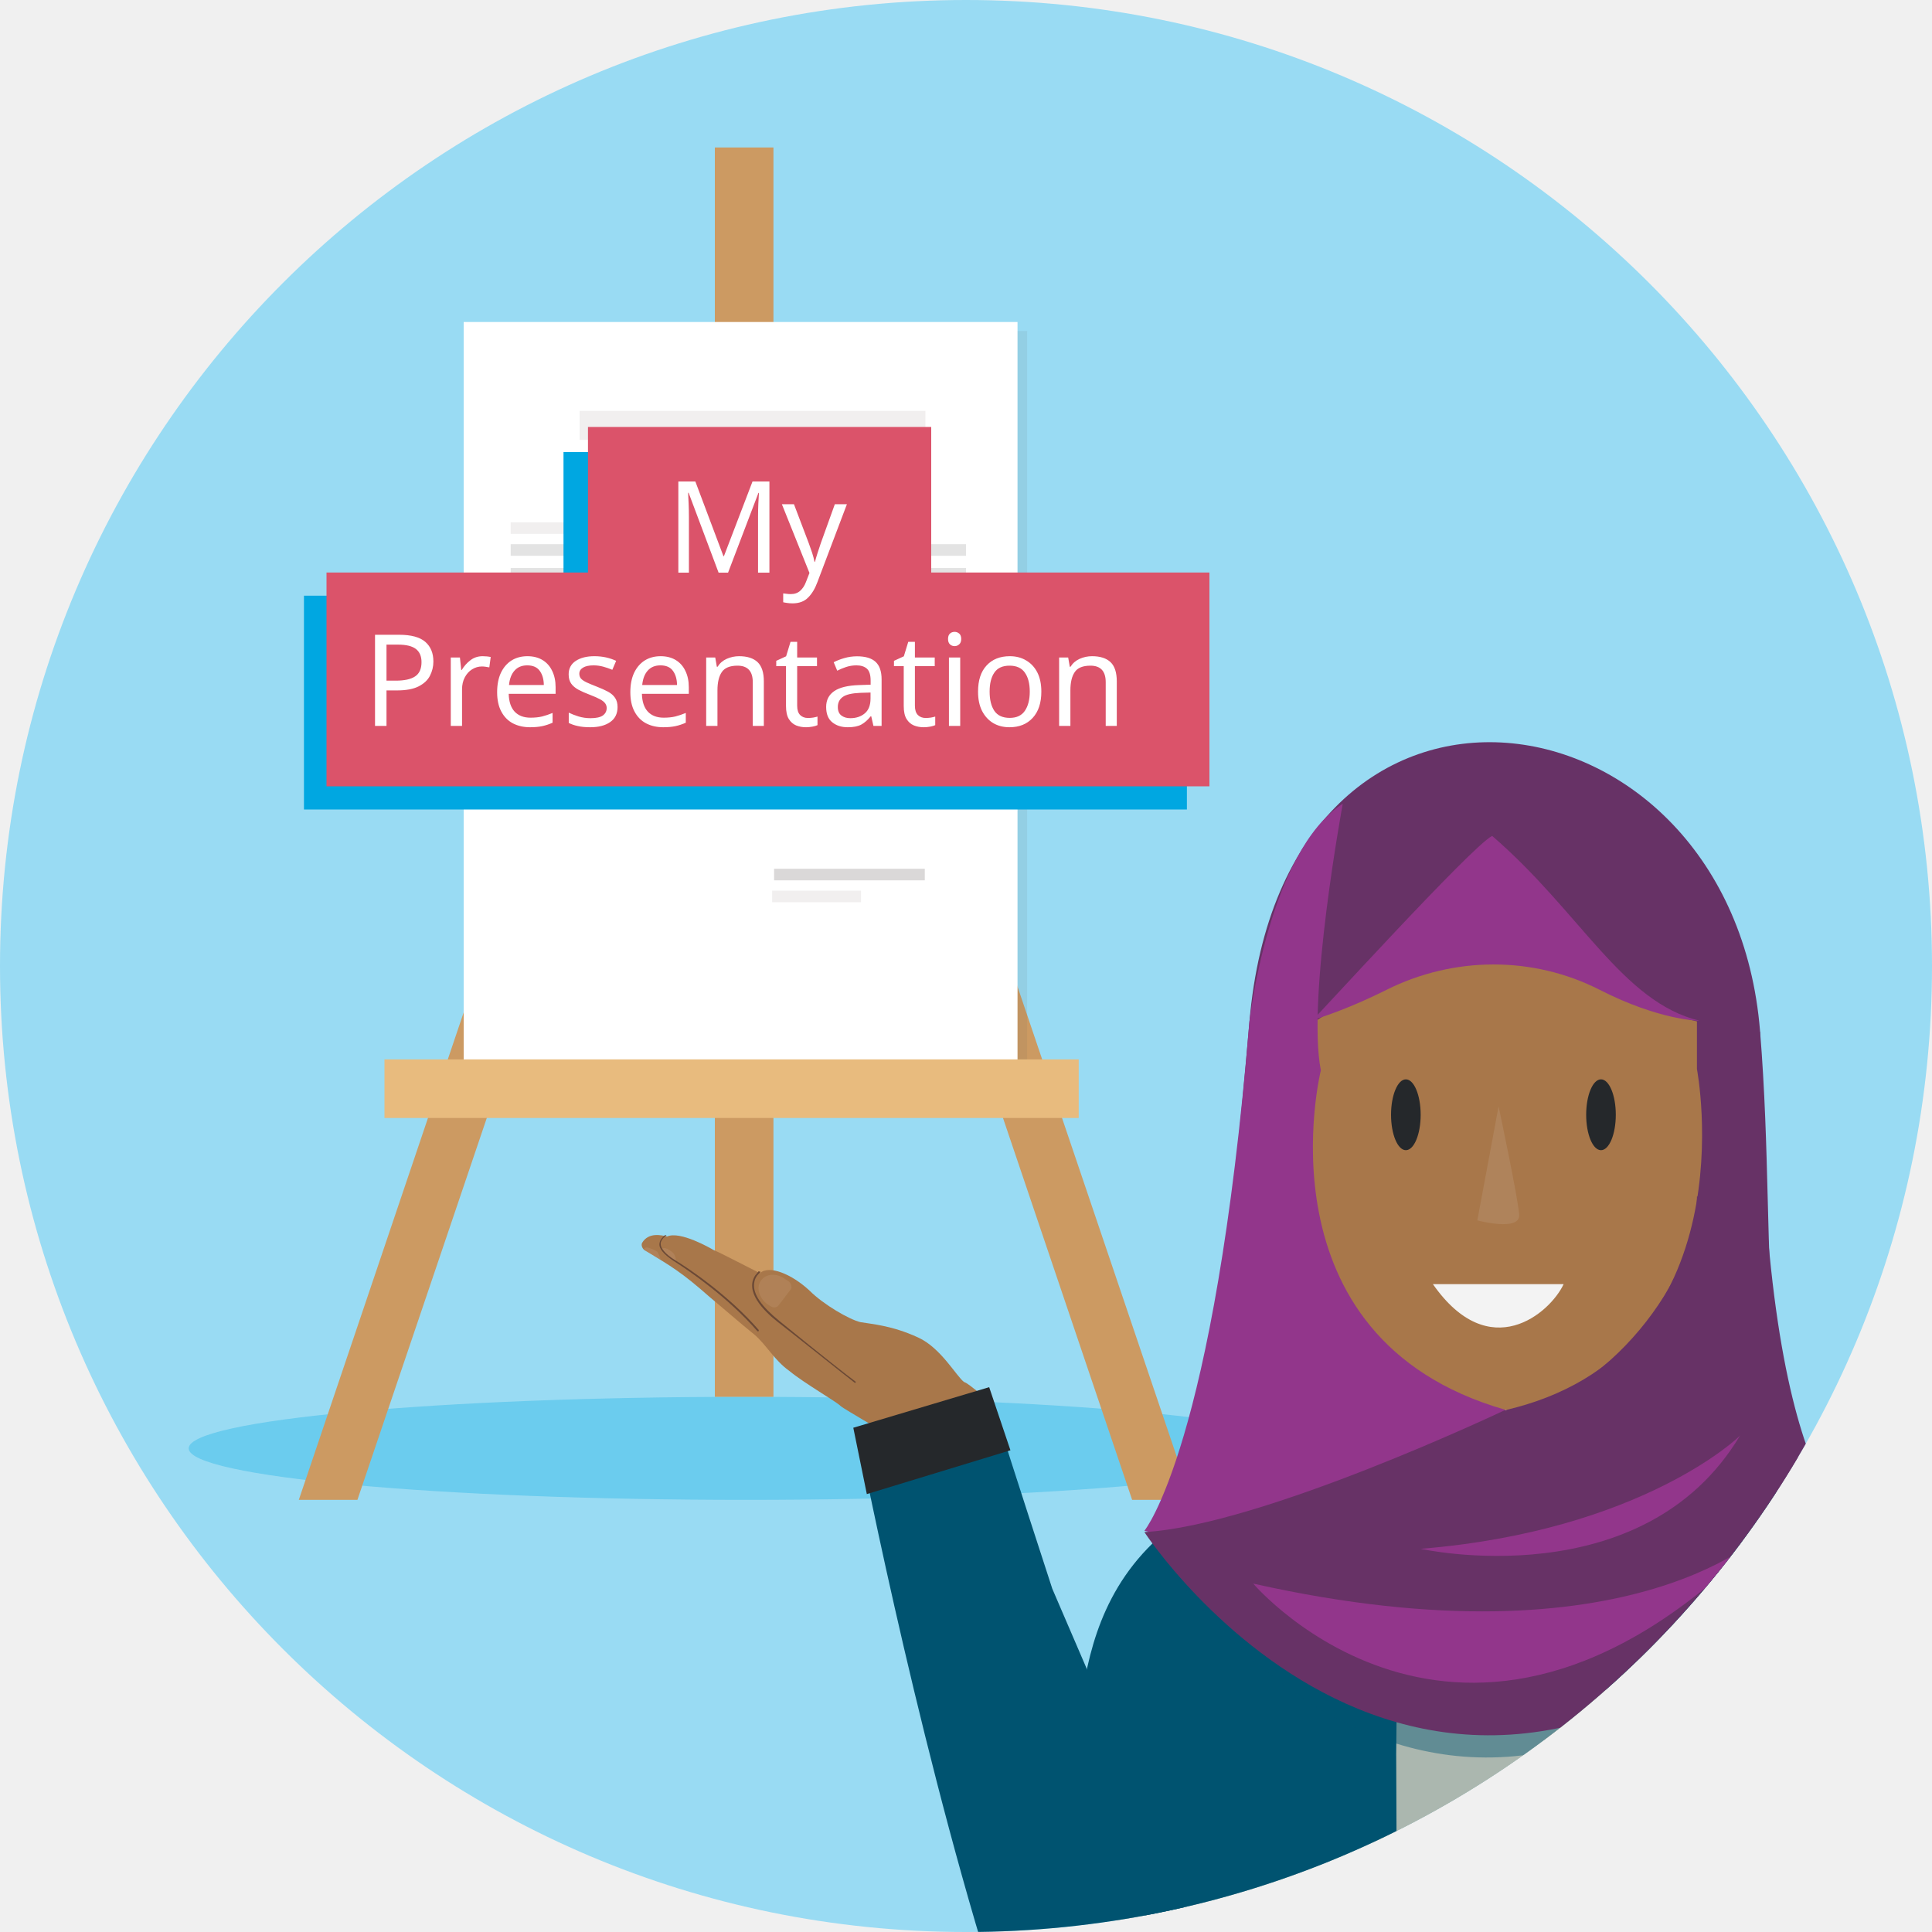
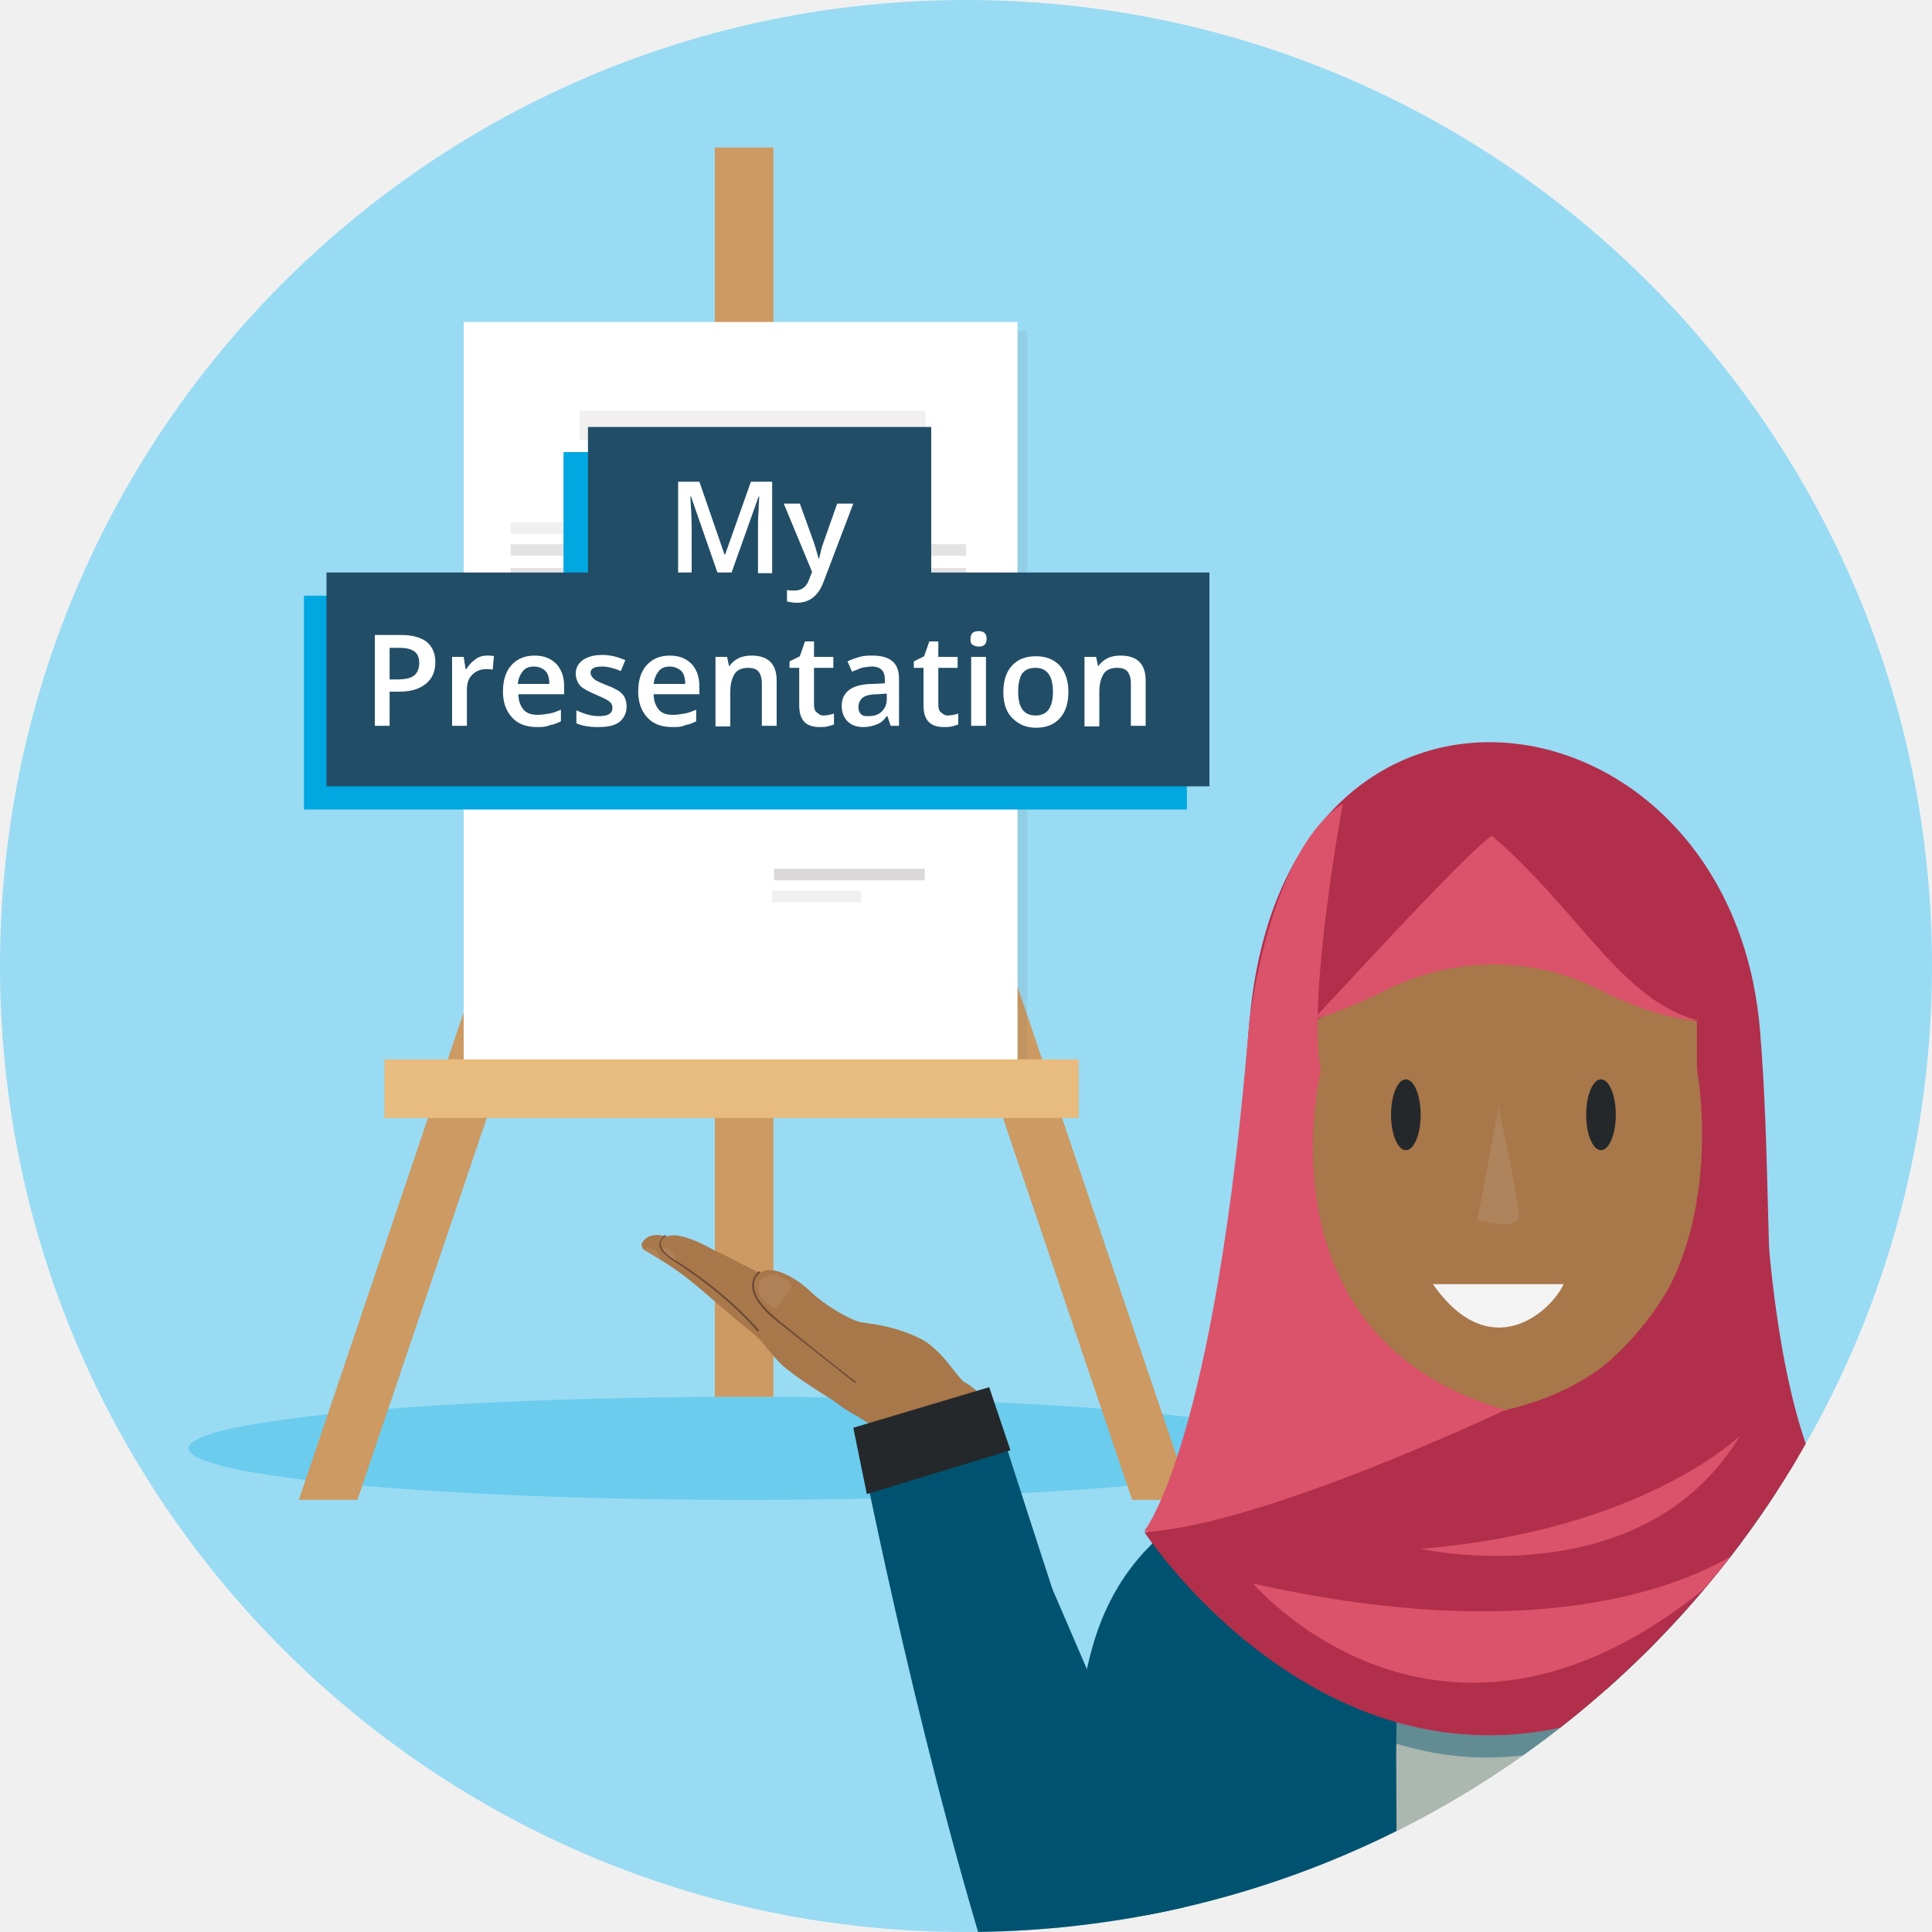
<svg xmlns="http://www.w3.org/2000/svg" xmlns:xlink="http://www.w3.org/1999/xlink" version="1.1" id="_x34__x5F_2_x5F_120_x5F_1" x="0px" y="0px" viewBox="0 0 300 300" style="enable-background:new 0 0 300 300;" xml:space="preserve">
  <style type="text/css">
	.st0{fill:#99DBF3;}
	.st1{opacity:0.3;fill:#00A7E1;enable-background:new    ;}
	.st2{fill:#CC9A62;}
	.st3{opacity:0.1;fill:#5E5E5D;enable-background:new    ;}
	.st4{fill:#FFFFFF;}
	.st5{fill:#F1EFEF;}
	.st6{fill:#E3E3E3;}
	.st7{fill:#DAD8D8;}
- 	.st8{clip-path:url(#circle_00000088823949115021548320000014903086445188460979_);}
- 	.st9{fill:#673266;}
+ 	.st8{clip-path:url(#SVGID_00000025427083158266591820000003251997777019462326_);}
+ 	.st9{fill:#B22F4B;}
	.st10{fill:#D19D69;}
	.st11{fill:#D8B2A3;}
	.st12{fill:#A8774A;}
	.st13{fill:#25282B;}
	.st14{fill:#AF835B;}
	.st15{fill:#F3F3F3;}
- 	.st16{clip-path:url(#SVGID_00000170962540224701086370000005967212757656137403_);fill:#ABB7AF;}
- 	.st17{fill:#005370;}
- 	.st18{opacity:0.43;fill:#005370;}
- 	.st19{fill:#92368B;}
- 	.st20{opacity:0.1;fill:#F9E4DE;enable-background:new    ;}
- 	.st21{opacity:0.1;fill:#F6E1C8;enable-background:new    ;}
- 	.st22{fill:#6B4936;}
- 	.st23{fill:#E8BB7E;}
- 	.st24{fill:#00A7E1;}
- 	.st25{fill:#DB536A;}
- 	.st26{font-family:'OpenSans-Semibold';}
- 	.st27{font-size:19.829px;}
+ 	.st16{fill:#ABB7AF;}
+ 	.st17{clip-path:url(#SVGID_00000008113942898016931120000015119958466382901922_);fill:#ABB7AF;}
+ 	.st18{fill:#005370;}
+ 	.st19{opacity:0.43;fill:#005370;enable-background:new    ;}
+ 	.st20{fill:#DB536A;}
+ 	.st21{opacity:0.1;fill:#F9E4DE;enable-background:new    ;}
+ 	.st22{opacity:0.1;fill:#F6E1C8;enable-background:new    ;}
+ 	.st23{fill:#6B4936;}
+ 	.st24{fill:#E8BB7E;}
+ 	.st25{fill:#00A7E1;}
+ 	.st26{fill:#214D67;}
+ 	.st27{enable-background:new    ;}
</style>
  <g id="lts_x5F_u2_x5F_s4_x5F_p2_x5F_accordion1">
    <ellipse id="circle" class="st0" cx="150" cy="150" rx="150" ry="150" />
    <g id="woman_x5F_presentation">
      <g id="board_x5F_bottom">
        <ellipse class="st1" cx="115.8" cy="224.9" rx="86.5" ry="8" />
        <g>
          <rect x="111" y="22.9" class="st2" width="9.1" height="194" />
          <polygon class="st2" points="55.5,232.9 46.4,232.9 106.6,54.9 115.8,54.9     " />
          <polygon class="st2" points="175.8,232.9 185,232.9 124.7,54.9 115.6,54.9     " />
        </g>
        <g>
          <rect x="73.5" y="51.4" class="st3" width="86" height="114.6" />
          <rect x="72" y="50" class="st4" width="86" height="114.6" />
          <rect x="90" y="63.8" class="st5" width="53.7" height="4.5" />
          <rect x="79.3" y="81.1" class="st5" width="48.4" height="1.8" />
          <rect x="79.3" y="84.5" class="st6" width="70.7" height="1.8" />
          <rect x="79.3" y="88.2" class="st6" width="70.7" height="1.8" />
          <rect x="79.3" y="98.3" class="st6" width="70.7" height="1.8" />
          <rect x="79.3" y="101.9" class="st6" width="70.7" height="1.8" />
          <rect x="79.3" y="105.5" class="st7" width="70.7" height="1.8" />
          <rect x="79.3" y="109.2" class="st6" width="70.7" height="1.8" />
          <rect x="120.2" y="134.9" class="st7" width="23.4" height="1.8" />
          <rect x="119.9" y="138.3" class="st5" width="13.8" height="1.8" />
        </g>
      </g>
      <g>
-         <defs>
-           <ellipse id="circle_00000098918666356865347730000001080782391444133547_" cx="150" cy="150" rx="150" ry="150" />
-         </defs>
-         <clipPath id="circle_00000147913602486397289400000005018108073252242322_">
-           <use xlink:href="#circle_00000098918666356865347730000001080782391444133547_" style="overflow:visible;" />
-         </clipPath>
-         <g style="clip-path:url(#circle_00000147913602486397289400000005018108073252242322_);">
+         <g>
          <g>
-             <path class="st9" d="M180.2,238.5c0,0,7.5-4.6,13.8-79.7c5.3-63.2,74.9-53.1,79.3,1.3c3,36.7-2.3,66,15.9,80.5       C289.2,240.5,192.7,260.7,180.2,238.5z" />
-             <g>
-               <path class="st10" d="M256.6,228.4l-10.1-0.8c0,0,0-6.5,0-11.4l0-5.3c0,0-26.1,0-26.1,0l0,5.3c0,4.9,0,11.4,0,11.4l-10.1,0.8        l-6.9,41.8c0,0,60,0,60,0C263.5,270.1,256.6,228.4,256.6,228.4z" />
-               <polygon class="st11" points="220.4,212.3 220.4,218.4 233.5,223 246.5,220 246.5,212.3       " />
+             <defs>
+               <circle id="SVGID_00000135680962583425313330000016198429707804772024_" cx="150" cy="150" r="150" />
+             </defs>
+             <clipPath id="SVGID_00000178902722651397757030000001024258187150545075_">
+               <use xlink:href="#SVGID_00000135680962583425313330000016198429707804772024_" style="overflow:visible;" />
+             </clipPath>
+             <g style="clip-path:url(#SVGID_00000178902722651397757030000001024258187150545075_);">
+               <g>
+                 <path class="st9" d="M180.2,238.5c0,0,7.5-4.6,13.8-79.7c5.3-63.2,74.9-53.1,79.3,1.3c3,36.7-2.3,66,15.9,80.5         C289.2,240.5,192.7,260.7,180.2,238.5z" />
+                 <g>
+                   <path class="st10" d="M256.6,228.4l-10.1-0.8c0,0,0-6.5,0-11.4v-5.3h-26.1v5.3c0,4.9,0,11.4,0,11.4l-10.1,0.8l-6.9,41.8h60          C263.5,270.1,256.6,228.4,256.6,228.4z" />
+                   <polygon class="st11" points="220.4,212.3 220.4,218.4 233.5,223 246.5,220 246.5,212.3         " />
+                 </g>
+                 <g>
+                   <path class="st12" d="M263.5,166v-13.6c-7.2-14.8-16.7-17.9-29.9-17.9s-20.6,3.2-29.9,17.9V166c-3.7,0-6.6,2.9-6.6,6.5v6.8          c0,3.6,3,6.5,6.6,6.5c0,14.4,16.7,33.1,29.9,33.1s29.9-18.7,29.9-33.1c3.7,0,6.6-2.9,6.6-6.5v-6.8          C270.2,168.9,267.2,166,263.5,166z" />
+                 </g>
+                 <path class="st12" d="M232.6,132.5c12,12.6,16,17.8,30.9,26.1c0,0-3-0.4-12.6-2.9c-15-3.9-21.5-4.4-38.2,0.3         c-4.6,1.3-9,4.2-13.7,5.6C199,161.5,213,153.1,232.6,132.5z" />
+                 <g>
+                   <ellipse class="st13" cx="218.3" cy="173.1" rx="2.3" ry="5.5" />
+                   <ellipse class="st13" cx="248.6" cy="173.1" rx="2.3" ry="5.5" />
+                   <path class="st14" d="M232.7,171.8l-3.3,17.7c0,0,6.7,1.8,6.5-0.9S232.7,171.8,232.7,171.8z" />
+                   <path class="st15" d="M222.5,199.4h20.3C240.7,203.9,231.3,212,222.5,199.4z" />
+                 </g>
+                 <g>
+                   <g>
+                     <path id="SVGID_1_" class="st16" d="M294.2,300.1h-121c0.4-8.8,0.8-37.1,1.2-39.8l0.1-0.4c1.4-8.3,3.1-18.6,14-25.7           c6.2-4,14-5.4,21.3-5.9c0.6,0,1.3-0.1,1.9-0.1c-0.3,3.7,14.9,25.4,21.3,25.4c7.5,0,22.8-21.8,22.5-25.4           c0.6,0,1.2,0.1,1.9,0.1c7.4,0.5,15.4,1.9,21.6,5.9c10.9,7,12.6,17.4,14,25.7l0.1,0.4C293.4,263,293.8,291.3,294.2,300.1z" />
+                   </g>
+                   <g>
+                     <g>
+                       <defs>
+                         <path id="SVGID_00000169531185687982323670000012658125940120912306_" d="M294.2,300.1h-121c0.4-8.8,0.8-37.1,1.2-39.8             l0.1-0.4c1.4-8.3,3.1-18.6,14-25.7c6.2-4,14-5.4,21.3-5.9c0.6,0,1.3-0.1,1.9-0.1c-0.3,3.7,14.9,25.4,21.3,25.4             c7.5,0,22.8-21.8,22.5-25.4c0.6,0,1.2,0.1,1.9,0.1c7.4,0.5,15.4,1.9,21.6,5.9c10.9,7,12.6,17.4,14,25.7l0.1,0.4             C293.4,263,293.8,291.3,294.2,300.1z" />
+                       </defs>
+                       <clipPath id="SVGID_00000071557351406912598040000004267578216816952749_">
+                         <use xlink:href="#SVGID_00000169531185687982323670000012658125940120912306_" style="overflow:visible;" />
+                       </clipPath>
+                       <path style="clip-path:url(#SVGID_00000071557351406912598040000004267578216816952749_);fill:#ABB7AF;" d="M294,300.1            l-121-21c0.4-8.8,0.8-16.1,1.2-18.8l0.1-0.4c1.4-8.3,3.1-18.6,14-25.7c6.2-4,14-5.4,21.3-5.9c0.6,0,1.3-0.1,1.9-0.1            c-0.3,3.7,14.9,25.4,21.3,25.4c7.5,0,22.8-21.8,22.5-25.4c0.6,0,1.2,0.1,1.9,0.1c7.4,0.5,15.4,1.9,21.6,5.9            c10.9,7,12.6,17.4,14,25.7l0.1,0.4C293.2,263,293.6,291.3,294,300.1z" />
+                     </g>
+                   </g>
+                 </g>
+                 <g>
+                   <path class="st18" d="M300.1,301.4c-0.2-8.7-0.5-36.6-0.9-39.2c-1.5-9-4.8-19.6-16.5-27.1c-10.1-6.5-22.3-7.8-32.6-7.9l0,0          H250l-0.8,45.1v29.1H300.1z" />
+                   <path class="st18" d="M217.3,227.2L217.3,227.2L217.3,227.2L217.3,227.2c-10.3,0.1-22.5,1.3-32.6,7.9          c-11.7,7.6-15,18.2-16.5,27.1c-0.4,2.6-0.7,26.5-0.9,35.2h49.6l-0.1-25.1L217.3,227.2L217.3,227.2z" />
+                 </g>
+                 <path class="st19" d="M179,239.6c0,0,44.6,75.2,108.7-0.4L179,239.6z" />
+                 <path class="st9" d="M232.6,131.1c0,0,10.2,23.1,30.9,27.5l5.9-1.9l-19.2-26.8L232.6,131.1z" />
+                 <path class="st9" d="M197.1,162.8c0,0,32.7-17.6,34.6-32.9l-27.9,11.6L197.1,162.8z" />
+                 <path class="st20" d="M231.7,129.8c13.7,11.8,20.2,25.8,32.2,28.7c0,0-6.1,0-15.5-4.8c-10.4-5.3-22.7-5.2-33.1,0         c-3.6,1.8-7.6,3.5-11.5,4.7C203.8,158.6,228.5,131.4,231.7,129.8z" />
+                 <path class="st20" d="M205.1,166.2c0,0-10.3,41.5,28.6,52.7l6.5,14.9c0,0-8.7,18.4-62.5,3.9c0,0,10.9-13.2,16.3-79         c0,0,3-26.5,14.5-33.9C208.5,124.9,202.9,155,205.1,166.2z" />
+                 <path class="st9" d="M263.5,166c0,0,8.5,44.2-29.9,53c0,0-37.7,17.9-55.9,18.9c0,0,46.4,71.2,111.5-0.3         c0,0-15.9-3.8-15.9-77.4L263.5,166z" />
+                 <path class="st20" d="M194.6,245.9c0,0,33.7,39.7,80-8.4C274.6,237.5,253.9,259.2,194.6,245.9z" />
+                 <path class="st20" d="M220.6,240.5c0,0,34.5,7.7,49.6-17.6C270.2,223,255,237.7,220.6,240.5z" />
+               </g>
+               <g>
+                 <path class="st18" d="M163.4,246.7c-11.4-35-9.8-30.9-10-31.1l-20.4,6.1c0,0,8.8,45.9,20.7,84.3c1.2,4,4.1,7.2,8,8.7l1,0.4         c4.9,2,10.6,1,14.5-2.6l0,0c1.9-1.8,3.3-4,4-6.5c6.3-23.5,2.9-11.2,2.9-11.2L163.4,246.7z" />
+                 <g>
+                   <path class="st12" d="M149.7,214.6c-1.2-0.9-3.6-5.3-7.1-6.9c-4.1-1.9-7.3-2.1-9-2.4c-1.7-0.4-5.7-2.7-7.9-4.9          c-2.8-2.6-6.3-4-7.7-2.7c-0.4-0.2-6.6-3.4-7.2-3.6c-0.5-0.3-5.2-3-7.2-2.1c-0.9-0.2-2.9-0.7-3.9,1c-0.2,0.4,0.1,1,0.5,1.2          c4,2.4,5.7,3.4,10,7.2c1.1,0.9,4.9,4.2,6.9,5.8c1.9,1.6,3.1,4,5.5,5.7c2.3,1.9,7.2,4.7,7.9,5.4c0.8,0.7,6.8,3.9,10.7,6.8          c0.9,0.6,1.9,1.4,3.2,2.2l7.9-10.8C151.1,215.5,150.1,214.7,149.7,214.6z" />
+                   <path class="st12" d="M151.4,215.8l-5,4.2c-2.4,1.9-5.7,2.4-8.4,1.1c-0.3-0.2-10.9-6.4-12.2-7.2c-1.9-1.1-4-2.4-5.4-3.4          c-0.1,0-0.2-0.1-0.3-0.2c0.7,0.8,1.4,1.7,2.4,2.4c2.3,1.9,7.2,4.7,7.9,5.4c0.8,0.7,6.8,3.9,10.7,6.8          c0.7,0.5,1.5,1.1,2.5,1.8C146.2,223.1,148.9,219.5,151.4,215.8C151.5,216,151.5,215.9,151.4,215.8z" />
+                   <path class="st21" d="M102.6,195.6c-1-0.5-2.2-1.1-2.6-1.7c0.1-0.1,0.3-0.2,0.4-0.2c0.4,0,1.5,0.5,1.7,0.7          C102.2,194.6,102.5,195.2,102.6,195.6z" />
+                   <path class="st21" d="M102.8,194.1L102.8,194.1c0.4,0.5,1,1.1,1.9,1.7c0.1,0.1,0.2,0.1,0.3,0.2l0,0c0-0.4-0.2-1.1-0.3-1.2          c-0.1-0.3-1.1-1-1.5-1c-0.1,0-0.3,0-0.4,0.1C102.8,193.9,102.8,193.9,102.8,194.1z" />
+                   <path class="st22" d="M120.9,202.7c-0.3,0.4-0.9,0.4-1.3,0.1l-0.6-0.4c-1.2-1-1.6-2.6-0.8-3.6l0,0c0.8-1.1,2.5-1.1,3.7-0.2          l0.6,0.4c0.4,0.3,0.5,0.9,0.3,1.2L120.9,202.7z" />
+                   <g>
+                     <g>
+                       <path class="st23" d="M103.2,191.8h0.3c0,0-0.5,0.4-0.7,0.7c-0.1,0.2-0.2,0.4-0.2,0.5c-0.1,0.8,0.7,1.7,2.1,2.6            c2.5,1.5,8.6,5.7,13.1,10.9c0.1,0.2-0.1,0.3-0.2,0.2c-4.5-5.2-10.6-9.4-13-10.9c-1.5-1-2.3-1.9-2.2-2.7            C102.5,192.2,103.3,191.9,103.2,191.8z" />
+                     </g>
+                   </g>
+                   <path class="st23" d="M132.8,214.5c-1.2-0.9-4.8-3.7-11.8-9.4c-2.7-2.2-4.1-4.1-3.9-5.8c0.1-0.9,0.5-1.3,1-1.8l-0.3-0.1          c-0.3,0.4-0.5,0.6-0.5,0.6c-1.7,2.5,1.2,5.5,3.5,7.3c0.7,0.5,11.6,9.2,11.9,9.4C132.8,214.8,133,214.6,132.8,214.5z" />
+                 </g>
+                 <polygon class="st13" points="134.6,232 156.9,225.2 153.6,215.4 132.5,221.7        " />
+               </g>
            </g>
-             <g>
-               <path class="st12" d="M263.5,166v-13.6c-7.2-14.8-16.7-17.9-29.9-17.9c-13.2,0-20.6,3.2-29.9,17.9V166c-3.7,0-6.6,2.9-6.6,6.5        v6.8c0,3.6,3,6.5,6.6,6.5c0,14.4,16.7,33.1,29.9,33.1c13.2,0,29.9-18.7,29.9-33.1c3.7,0,6.6-2.9,6.6-6.5v-6.8        C270.2,168.9,267.2,166,263.5,166z" />
-             </g>
-             <path class="st12" d="M232.6,132.5c12,12.6,16,17.8,30.9,26.1c0,0-3-0.4-12.6-2.9c-15-3.9-21.5-4.4-38.2,0.3       c-4.6,1.3-9,4.2-13.7,5.6C199,161.5,213,153.1,232.6,132.5z" />
-             <g>
-               <ellipse class="st13" cx="218.3" cy="173.1" rx="2.3" ry="5.5" />
-               <ellipse class="st13" cx="248.6" cy="173.1" rx="2.3" ry="5.5" />
-               <path class="st14" d="M232.7,171.8l-3.3,17.7c0,0,6.7,1.8,6.5-0.9S232.7,171.8,232.7,171.8z" />
-               <path class="st15" d="M222.5,199.4h20.3C240.7,203.9,231.3,212,222.5,199.4z" />
-             </g>
-             <g>
-               <defs>
-                 <path id="SVGID_1_" d="M294.2,300.1h-121c0.4-8.8,0.8-37.1,1.2-39.8l0.1-0.4c1.4-8.3,3.1-18.6,14-25.7c6.2-4,14-5.4,21.3-5.9         c0.6,0,1.3-0.1,1.9-0.1c-0.3,3.7,14.9,25.4,21.3,25.4c7.5,0,22.8-21.8,22.5-25.4c0.6,0,1.2,0.1,1.9,0.1         c7.4,0.5,15.4,1.9,21.6,5.9c10.9,7,12.6,17.4,14,25.7l0.1,0.4C293.4,263,293.8,291.3,294.2,300.1z" />
-               </defs>
-               <use xlink:href="#SVGID_1_" style="overflow:visible;fill:#ABB7AF;" />
-               <clipPath id="SVGID_00000007411086913688507050000009573844286032061603_">
-                 <use xlink:href="#SVGID_1_" style="overflow:visible;" />
-               </clipPath>
-               <path style="clip-path:url(#SVGID_00000007411086913688507050000009573844286032061603_);fill:#ABB7AF;" d="M294,300.1        l-121-21c0.4-8.8,0.8-16.1,1.2-18.8l0.1-0.4c1.4-8.3,3.1-18.6,14-25.7c6.2-4,14-5.4,21.3-5.9c0.6,0,1.3-0.1,1.9-0.1        c-0.3,3.7,14.9,25.4,21.3,25.4c7.5,0,22.8-21.8,22.5-25.4c0.6,0,1.2,0.1,1.9,0.1c7.4,0.5,15.4,1.9,21.6,5.9        c10.9,7,12.6,17.4,14,25.7l0.1,0.4C293.2,263,293.6,291.3,294,300.1z" />
-             </g>
-             <g>
-               <path class="st17" d="M300.1,301.4c-0.2-8.7-0.5-36.6-0.9-39.2c-1.5-9-4.8-19.6-16.5-27.1c-10.1-6.5-22.3-7.8-32.6-7.9l0,0        c0,0-0.1,0-0.1,0l-0.8,45.1v29.1H300.1z" />
-               <path class="st17" d="M217.3,227.2L217.3,227.2L217.3,227.2L217.3,227.2c-10.3,0.1-22.5,1.3-32.6,7.9        c-11.7,7.6-15,18.2-16.5,27.1c-0.4,2.6-0.7,26.5-0.9,35.2h49.6l-0.1-25.1L217.3,227.2L217.3,227.2z" />
-             </g>
-             <path class="st18" d="M179,239.6c0,0,44.6,75.2,108.7-0.4L179,239.6z" />
-             <path class="st9" d="M232.6,131.1c0,0,10.2,23.1,30.9,27.5l5.9-1.9l-19.2-26.8L232.6,131.1z" />
-             <path class="st9" d="M197.1,162.8c0,0,32.7-17.6,34.6-32.9l-27.9,11.6L197.1,162.8z" />
-             <path class="st19" d="M231.7,129.8c13.7,11.8,20.2,25.8,32.2,28.7c0,0-6.1,0-15.5-4.8c-10.4-5.3-22.7-5.2-33.1,0       c-3.6,1.8-7.6,3.5-11.5,4.7C203.8,158.6,228.5,131.4,231.7,129.8z" />
-             <path class="st19" d="M205.1,166.2c0,0-10.3,41.5,28.6,52.7l6.5,14.9c0,0-8.7,18.4-62.5,3.9c0,0,10.9-13.2,16.3-79       c0,0,3-26.5,14.5-33.9C208.5,124.9,202.9,155,205.1,166.2z" />
-             <path class="st9" d="M263.5,166c0,0,8.5,44.2-29.9,53c0,0-37.7,17.9-55.9,18.9c0,0,46.4,71.2,111.5-0.3c0,0-15.9-3.8-15.9-77.4       L263.5,166z" />
-             <path class="st19" d="M194.6,245.9c0,0,33.7,39.7,80-8.4C274.6,237.5,253.9,259.2,194.6,245.9z" />
-             <path class="st19" d="M220.6,240.5c0,0,34.5,7.7,49.6-17.6C270.2,223,255,237.7,220.6,240.5z" />
-           </g>
-           <g>
-             <path class="st17" d="M163.4,246.7c-11.4-35-9.8-30.9-10-31.1l-20.4,6.1c0,0,8.8,45.9,20.7,84.3c1.2,4,4.1,7.2,8,8.7l1,0.4       c4.9,2,10.6,1,14.5-2.6l0,0c1.9-1.8,3.3-4,4-6.5c6.3-23.5,2.9-11.2,2.9-11.2L163.4,246.7z" />
-             <g>
-               <path class="st12" d="M149.7,214.6c-1.2-0.9-3.6-5.3-7.1-6.9c-4.1-1.9-7.3-2.1-9-2.4c-1.7-0.4-5.7-2.7-7.9-4.9        c-2.8-2.6-6.3-4-7.7-2.7c-0.4-0.2-6.6-3.4-7.2-3.6c-0.5-0.3-5.2-3-7.2-2.1c-0.9-0.2-2.9-0.7-3.9,1c-0.2,0.4,0.1,1,0.5,1.2        c4,2.4,5.7,3.4,10,7.2c1.1,0.9,4.9,4.2,6.9,5.8c1.9,1.6,3.1,4,5.5,5.7c2.3,1.9,7.2,4.7,7.9,5.4c0.8,0.7,6.8,3.9,10.7,6.8        c0.9,0.6,1.9,1.4,3.2,2.2l7.9-10.8C151.1,215.5,150.1,214.7,149.7,214.6z" />
-               <path class="st12" d="M151.4,215.8l-5,4.2c-2.4,1.9-5.7,2.4-8.4,1.1c-0.3-0.2-10.9-6.4-12.2-7.2c-1.9-1.1-4-2.4-5.4-3.4        c-0.1,0-0.2-0.1-0.3-0.2c0.7,0.8,1.4,1.7,2.4,2.4c2.3,1.9,7.2,4.7,7.9,5.4c0.8,0.7,6.8,3.9,10.7,6.8c0.7,0.5,1.5,1.1,2.5,1.8        c2.6-3.6,5.3-7.2,7.9-10.9C151.5,216,151.5,215.9,151.4,215.8z" />
-               <path class="st20" d="M102.6,195.6c-1-0.5-2.2-1.1-2.6-1.7c0.1-0.1,0.3-0.2,0.4-0.2c0.4,0,1.5,0.5,1.7,0.7        C102.2,194.6,102.5,195.2,102.6,195.6z" />
-               <path class="st20" d="M102.8,194.1L102.8,194.1c0.4,0.5,1,1.1,1.9,1.7c0.1,0.1,0.2,0.1,0.3,0.2l0,0c0-0.4-0.2-1.1-0.3-1.2        c-0.1-0.3-1.1-1-1.5-1c-0.1,0-0.3,0-0.4,0.1C102.8,193.9,102.8,193.9,102.8,194.1z" />
-               <path class="st21" d="M120.9,202.7c-0.3,0.4-0.9,0.4-1.3,0.1l-0.6-0.4c-1.2-1-1.6-2.6-0.8-3.6l0,0c0.8-1.1,2.5-1.1,3.7-0.2        l0.6,0.4c0.4,0.3,0.5,0.9,0.3,1.2L120.9,202.7z" />
-               <g>
-                 <g>
-                   <path class="st22" d="M103.2,191.8h0.3c0,0-0.5,0.4-0.7,0.7c-0.1,0.2-0.2,0.4-0.2,0.5c-0.1,0.8,0.7,1.7,2.1,2.6          c2.5,1.5,8.6,5.7,13.1,10.9c0.1,0.2-0.1,0.3-0.2,0.2c-4.5-5.2-10.6-9.4-13-10.9c-1.5-1-2.3-1.9-2.2-2.7          C102.5,192.2,103.3,191.9,103.2,191.8z" />
-                 </g>
-               </g>
-               <path class="st22" d="M132.8,214.5c-1.2-0.9-4.8-3.7-11.8-9.4c-2.7-2.2-4.1-4.1-3.9-5.8c0.1-0.9,0.5-1.3,1-1.8l-0.3-0.1        c-0.3,0.4-0.5,0.6-0.5,0.6c-1.7,2.5,1.2,5.5,3.5,7.3c0.7,0.5,11.6,9.2,11.9,9.4C132.8,214.8,133,214.6,132.8,214.5z" />
-             </g>
-             <polygon class="st13" points="134.6,232 156.9,225.2 153.6,215.4 132.5,221.7      " />
          </g>
        </g>
      </g>
      <g id="board_x5F_top">
-         <rect x="59.7" y="164.5" class="st23" width="107.8" height="9.1" />
-         <rect x="87.5" y="70.2" class="st24" width="53.3" height="33.2" />
+         <rect x="59.7" y="164.5" class="st24" width="107.8" height="9.1" />
+         <rect x="87.5" y="70.2" class="st25" width="53.3" height="33.2" />
        <g>
-           <rect x="47.2" y="92.5" class="st24" width="137.1" height="33.2" />
-           <rect x="50.7" y="88.9" class="st25" width="137.1" height="33.2" />
+           <rect x="47.2" y="92.5" class="st25" width="137.1" height="33.2" />
+           <rect x="50.7" y="88.9" class="st26" width="137.1" height="33.2" />
        </g>
-         <rect x="91.3" y="66.3" class="st25" width="53.3" height="33.2" />
-         <text transform="matrix(1 0 0 1 103.4121 88.9233)" class="st4 st26 st27">My</text>
-         <text transform="matrix(1 0 0 1 56.3121 112.7233)" class="st4 st26 st27">Presentation</text>
+         <rect x="91.3" y="66.3" class="st26" width="53.3" height="33.2" />
+         <g class="st27">
+           <path class="st4" d="M111.4,88.9l-4.1-11.8h-0.1c0.1,1.8,0.2,3.4,0.2,4.9v6.9h-2.1V74.8h3.3l3.9,11.3h0.1l4-11.3h3.3v14.2h-2.2      v-7c0-0.7,0-1.6,0.1-2.8c0-1.1,0.1-1.8,0.1-2.1h-0.1l-4.2,11.8H111.4z" />
+           <path class="st4" d="M121.7,78.2h2.5l2.2,6.1c0.3,0.9,0.5,1.7,0.7,2.4h0.1c0.1-0.4,0.2-0.8,0.3-1.3s1-2.9,2.5-7.2h2.5l-4.6,12.1      c-0.8,2.2-2.2,3.3-4.2,3.3c-0.5,0-1-0.1-1.5-0.2v-1.8c0.3,0.1,0.7,0.1,1.2,0.1c1.1,0,1.9-0.6,2.3-1.9l0.4-1L121.7,78.2z" />
+         </g>
+         <g class="st27">
+           <path class="st4" d="M67.6,102.8c0,1.5-0.5,2.6-1.5,3.4c-1,0.8-2.3,1.2-4.1,1.2h-1.5v5.3h-2.3V98.6h4.1c1.8,0,3.1,0.4,4,1.1      C67.1,100.4,67.6,101.4,67.6,102.8z M60.5,105.5h1.2c1.2,0,2.1-0.2,2.6-0.6s0.8-1.1,0.8-1.9c0-0.8-0.2-1.4-0.7-1.8      c-0.5-0.4-1.3-0.6-2.3-0.6h-1.6V105.5z" />
+           <path class="st4" d="M75.6,101.8c0.5,0,0.8,0,1.1,0.1l-0.2,2.1c-0.3-0.1-0.7-0.1-1-0.1c-0.9,0-1.6,0.3-2.2,0.9s-0.8,1.4-0.8,2.3      v5.6h-2.3V102h1.8l0.3,1.9h0.1c0.4-0.6,0.8-1.1,1.4-1.5C74.3,102,74.9,101.8,75.6,101.8z" />
+           <path class="st4" d="M83.4,112.9c-1.7,0-3-0.5-3.9-1.5c-0.9-1-1.4-2.3-1.4-4c0-1.7,0.4-3.1,1.3-4.1c0.9-1,2.1-1.5,3.6-1.5      c1.4,0,2.5,0.4,3.4,1.3c0.8,0.9,1.2,2,1.2,3.5v1.2h-7.1c0,1,0.3,1.8,0.8,2.4c0.5,0.6,1.3,0.8,2.2,0.8c0.6,0,1.2-0.1,1.8-0.2      s1.1-0.3,1.8-0.6v1.8c-0.6,0.3-1.1,0.5-1.7,0.6C84.7,112.9,84.1,112.9,83.4,112.9z M82.9,103.5c-0.7,0-1.3,0.2-1.7,0.7      c-0.4,0.5-0.7,1.1-0.8,2h4.9c0-0.9-0.2-1.6-0.6-2S83.7,103.5,82.9,103.5z" />
+           <path class="st4" d="M97.3,109.7c0,1-0.4,1.8-1.1,2.4c-0.8,0.6-1.9,0.8-3.3,0.8c-1.4,0-2.6-0.2-3.4-0.6v-2      c1.3,0.6,2.4,0.9,3.5,0.9c1.4,0,2.1-0.4,2.1-1.3c0-0.3-0.1-0.5-0.2-0.7c-0.2-0.2-0.4-0.4-0.8-0.6s-0.8-0.4-1.5-0.7      c-1.2-0.5-2.1-1-2.5-1.4c-0.4-0.5-0.7-1.1-0.7-1.9c0-0.9,0.4-1.6,1.1-2.1c0.7-0.5,1.7-0.8,3-0.8c1.3,0,2.4,0.3,3.6,0.8l-0.7,1.7      c-1.2-0.5-2.1-0.7-2.9-0.7c-1.2,0-1.8,0.3-1.8,1c0,0.3,0.2,0.6,0.5,0.9s1,0.6,2,1c0.9,0.3,1.5,0.7,1.9,0.9      c0.4,0.3,0.7,0.6,0.9,1C97.2,108.7,97.3,109.2,97.3,109.7z" />
+           <path class="st4" d="M104.4,112.9c-1.7,0-3-0.5-3.9-1.5c-0.9-1-1.4-2.3-1.4-4c0-1.7,0.4-3.1,1.3-4.1c0.9-1,2.1-1.5,3.6-1.5      c1.4,0,2.5,0.4,3.4,1.3c0.8,0.9,1.2,2,1.2,3.5v1.2h-7.1c0,1,0.3,1.8,0.8,2.4c0.5,0.6,1.3,0.8,2.2,0.8c0.6,0,1.2-0.1,1.8-0.2      s1.1-0.3,1.8-0.6v1.8c-0.6,0.3-1.1,0.5-1.7,0.6C105.8,112.9,105.2,112.9,104.4,112.9z M104,103.5c-0.7,0-1.3,0.2-1.7,0.7      c-0.4,0.5-0.7,1.1-0.8,2h4.9c0-0.9-0.2-1.6-0.6-2S104.7,103.5,104,103.5z" />
+           <path class="st4" d="M120.6,112.7h-2.3v-6.6c0-0.8-0.2-1.4-0.5-1.8c-0.3-0.4-0.9-0.6-1.6-0.6c-1,0-1.7,0.3-2.1,0.9      c-0.4,0.6-0.7,1.5-0.7,2.9v5.3h-2.3V102h1.8l0.3,1.4h0.1c0.3-0.5,0.8-0.9,1.4-1.2c0.6-0.3,1.3-0.4,2-0.4c2.6,0,3.9,1.3,3.9,3.9      V112.7z" />
+           <path class="st4" d="M127.8,111.1c0.6,0,1.1-0.1,1.7-0.3v1.7c-0.3,0.1-0.6,0.2-1,0.3s-0.8,0.1-1.2,0.1c-2.2,0-3.2-1.1-3.2-3.4      v-5.8h-1.5v-1l1.6-0.8l0.8-2.3h1.4v2.4h3v1.7h-3v5.7c0,0.5,0.1,1,0.4,1.2S127.3,111.1,127.8,111.1z" />
+           <path class="st4" d="M138.3,112.7l-0.5-1.5h-0.1c-0.5,0.7-1,1.1-1.6,1.3c-0.5,0.2-1.2,0.4-2,0.4c-1.1,0-1.9-0.3-2.5-0.9      c-0.6-0.6-0.9-1.4-0.9-2.4c0-1.1,0.4-1.9,1.2-2.5c0.8-0.6,2.1-0.9,3.7-0.9l1.8-0.1v-0.6c0-0.7-0.2-1.2-0.5-1.5      c-0.3-0.3-0.8-0.5-1.5-0.5c-0.5,0-1.1,0.1-1.6,0.2c-0.5,0.2-1,0.4-1.5,0.6l-0.7-1.6c0.6-0.3,1.2-0.5,1.9-0.7      c0.7-0.2,1.3-0.2,2-0.2c1.4,0,2.4,0.3,3.1,0.9c0.7,0.6,1,1.5,1,2.8v7.2H138.3z M134.9,111.2c0.8,0,1.5-0.2,2-0.7      c0.5-0.5,0.8-1.1,0.8-1.9v-0.9l-1.4,0.1c-1.1,0-1.9,0.2-2.3,0.5s-0.7,0.8-0.7,1.5c0,0.5,0.1,0.8,0.4,1.1      S134.3,111.2,134.9,111.2z" />
+           <path class="st4" d="M147.1,111.1c0.6,0,1.1-0.1,1.7-0.3v1.7c-0.3,0.1-0.6,0.2-1,0.3s-0.8,0.1-1.2,0.1c-2.2,0-3.2-1.1-3.2-3.4      v-5.8h-1.5v-1l1.6-0.8l0.8-2.3h1.4v2.4h3v1.7h-3v5.7c0,0.5,0.1,1,0.4,1.2S146.6,111.1,147.1,111.1z" />
+           <path class="st4" d="M150.7,99.2c0-0.4,0.1-0.7,0.3-0.9s0.5-0.3,1-0.3c0.4,0,0.7,0.1,0.9,0.3s0.3,0.5,0.3,0.9      c0,0.4-0.1,0.7-0.3,0.9s-0.5,0.3-0.9,0.3c-0.4,0-0.7-0.1-1-0.3S150.7,99.6,150.7,99.2z M153.1,112.7h-2.3V102h2.3V112.7z" />
+           <path class="st4" d="M165.9,107.4c0,1.7-0.4,3.1-1.3,4.1c-0.9,1-2.1,1.5-3.7,1.5c-1,0-1.9-0.2-2.7-0.7c-0.8-0.5-1.4-1.1-1.8-1.9      c-0.4-0.8-0.6-1.8-0.6-2.9c0-1.7,0.4-3.1,1.3-4.1c0.9-1,2.1-1.5,3.8-1.5c1.5,0,2.8,0.5,3.7,1.5      C165.4,104.3,165.9,105.7,165.9,107.4z M158.1,107.4c0,2.5,0.9,3.7,2.7,3.7c1.8,0,2.7-1.2,2.7-3.7c0-2.4-0.9-3.7-2.7-3.7      c-1,0-1.6,0.3-2.1,0.9C158.3,105.3,158.1,106.2,158.1,107.4z" />
+           <path class="st4" d="M177.9,112.7h-2.3v-6.6c0-0.8-0.2-1.4-0.5-1.8c-0.3-0.4-0.9-0.6-1.6-0.6c-1,0-1.7,0.3-2.1,0.9      c-0.4,0.6-0.7,1.5-0.7,2.9v5.3h-2.3V102h1.8l0.3,1.4h0.1c0.3-0.5,0.8-0.9,1.4-1.2s1.3-0.4,2-0.4c2.6,0,3.9,1.3,3.9,3.9V112.7z" />
+         </g>
      </g>
    </g>
  </g>
</svg>
